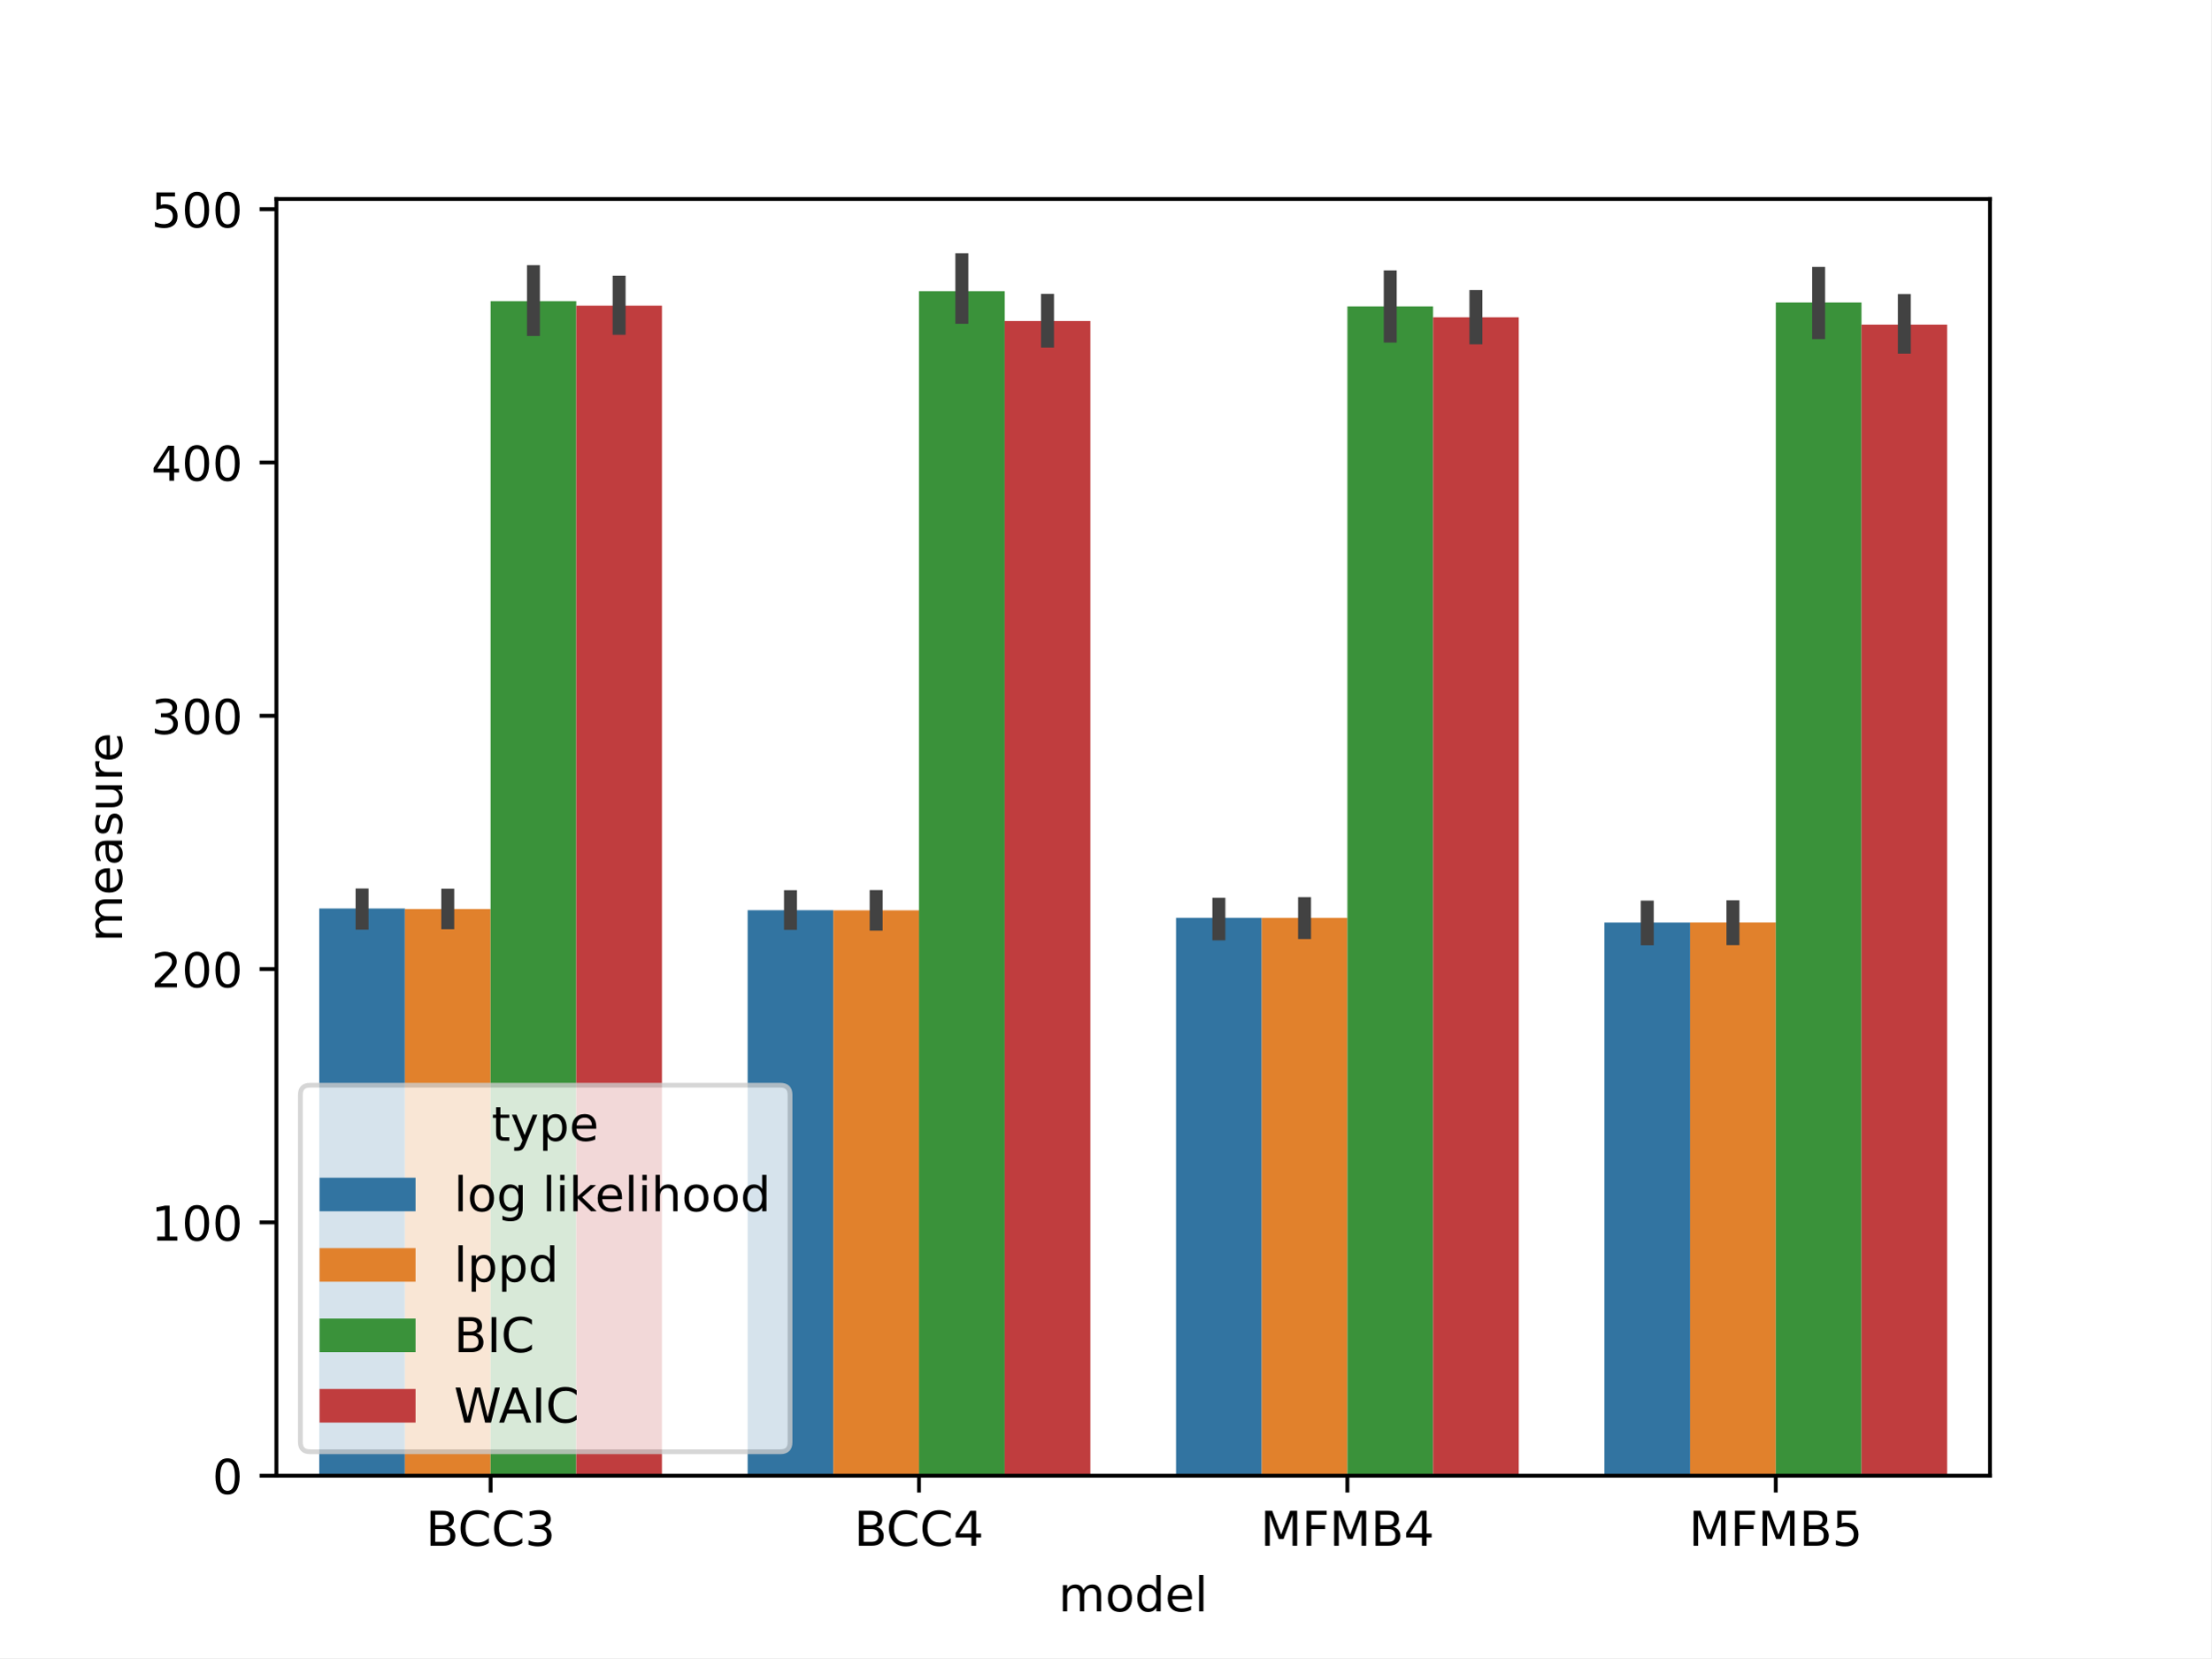
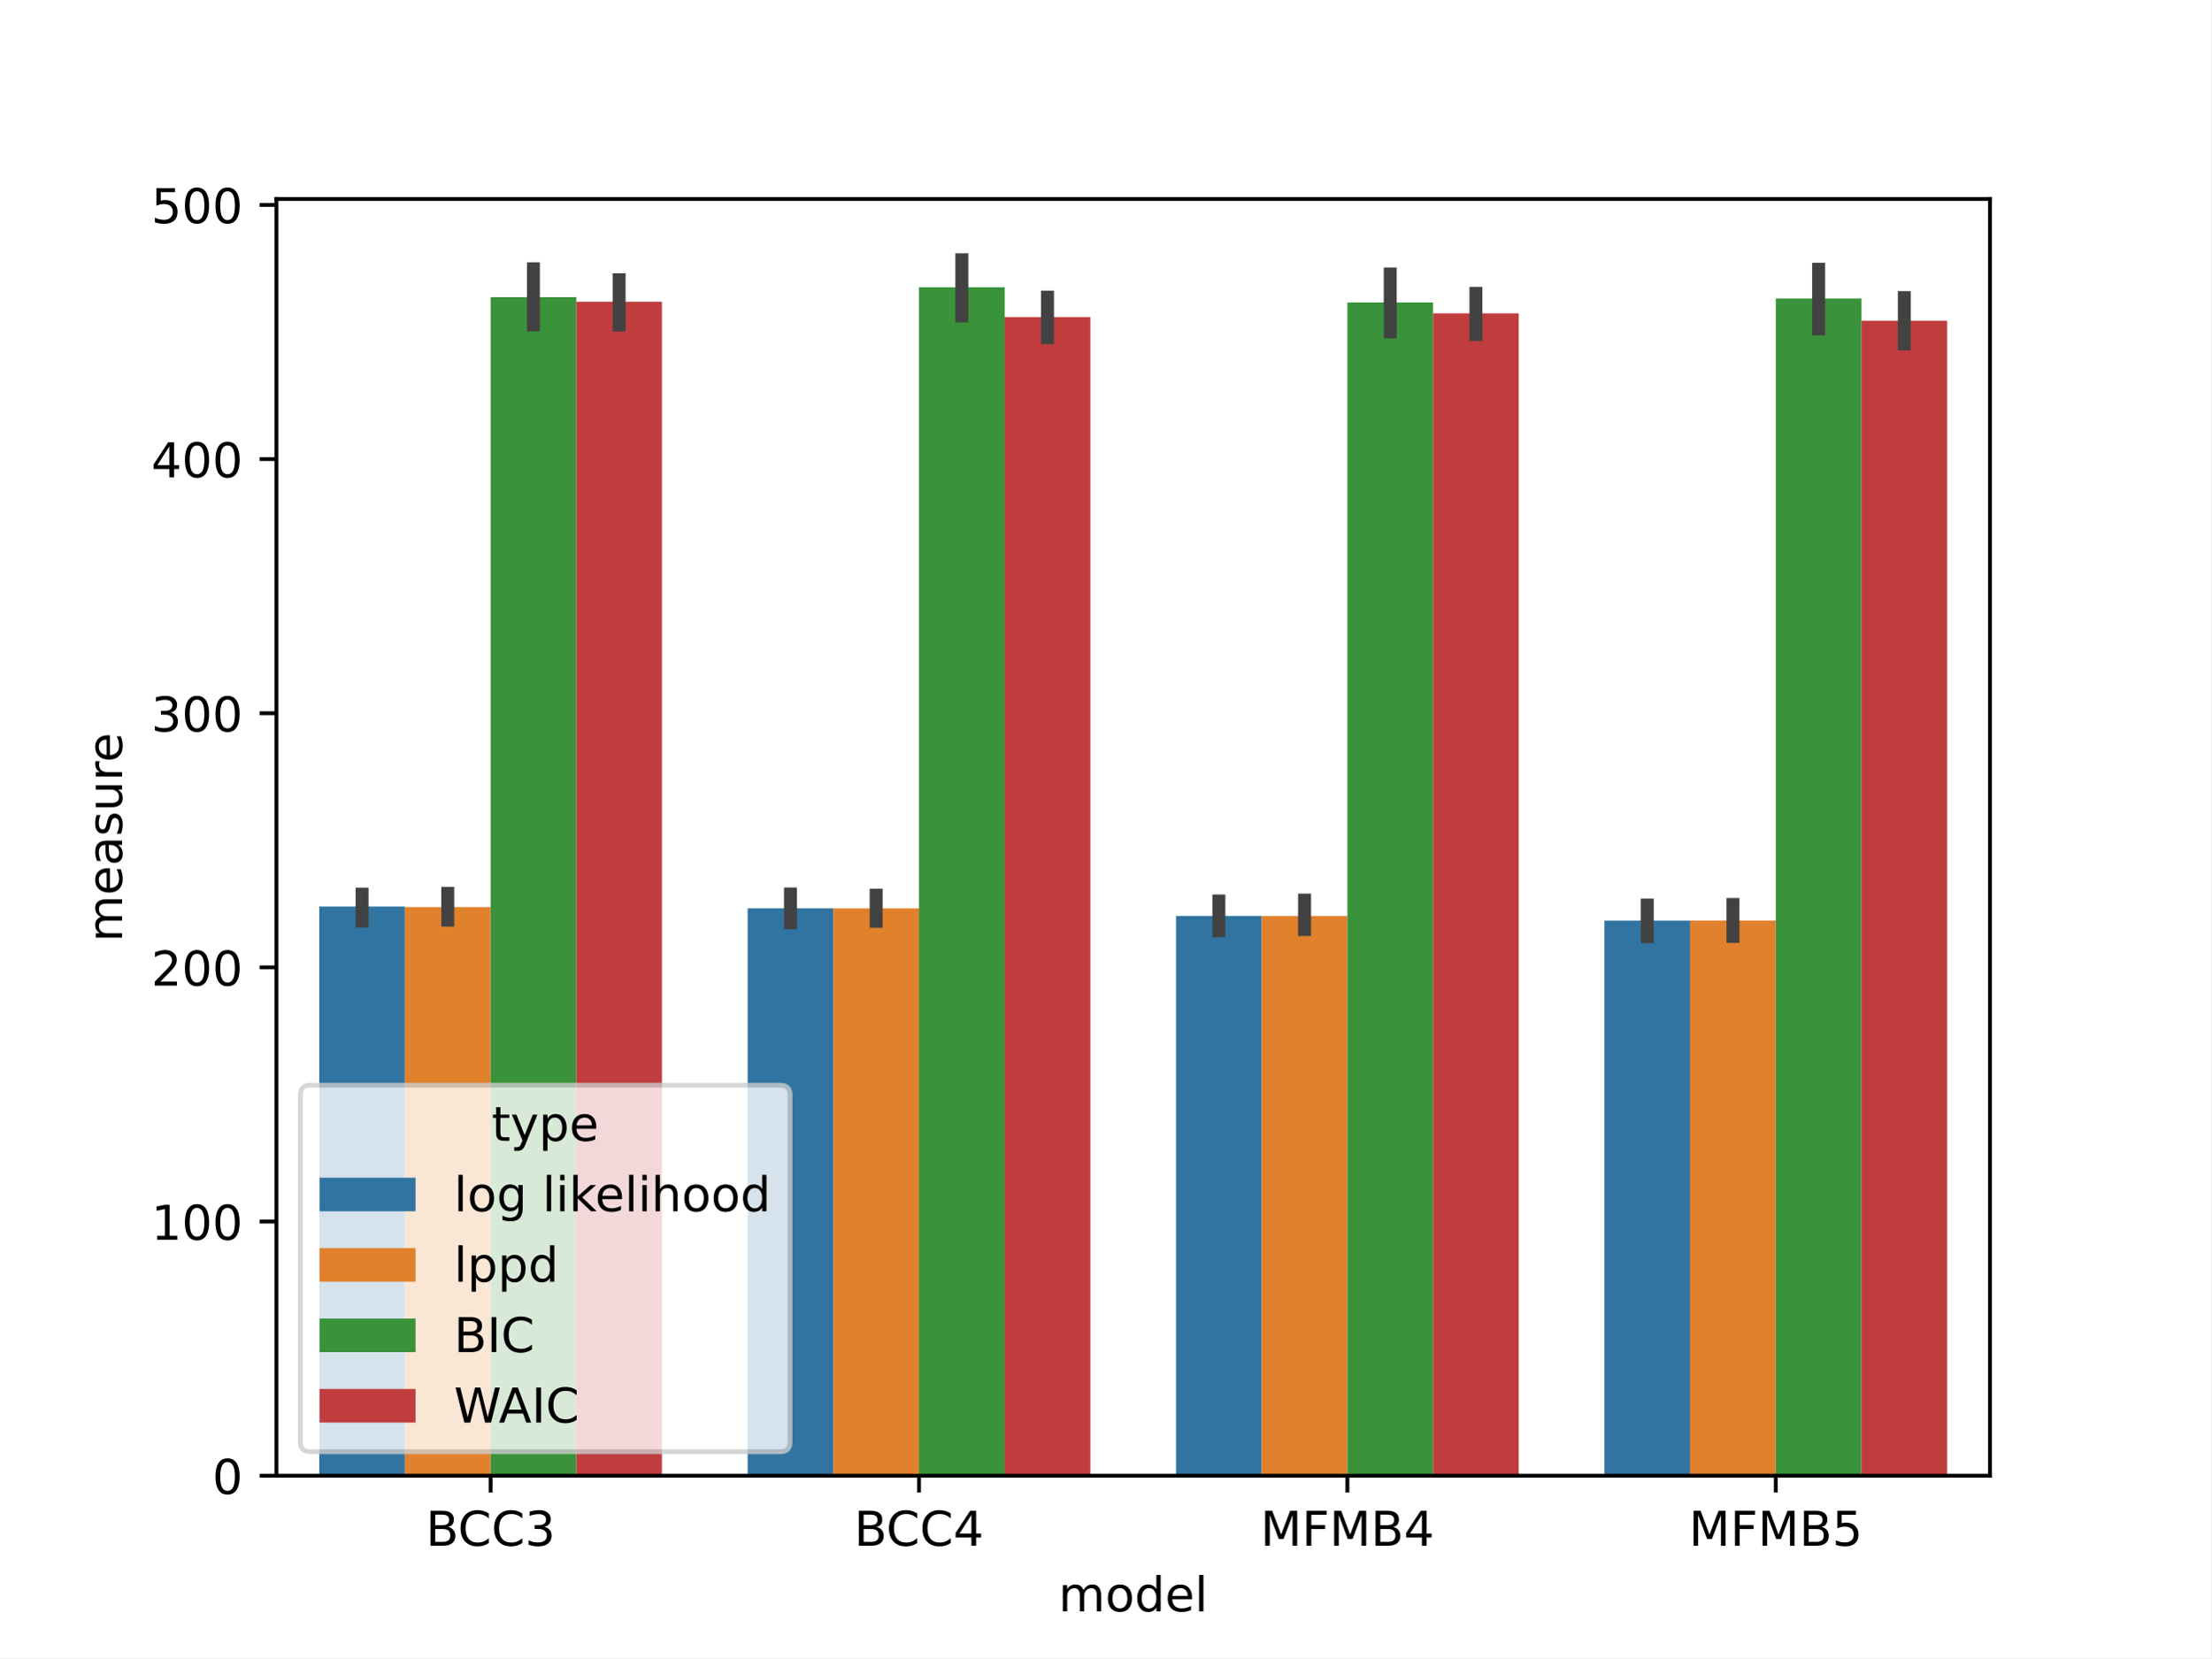
<svg xmlns="http://www.w3.org/2000/svg" xmlns:xlink="http://www.w3.org/1999/xlink" width="460.8pt" height="345.6pt" viewBox="0 0 460.8 345.6" version="1.1">
  <defs>
    <style type="text/css">*{stroke-linejoin: round; stroke-linecap: butt}</style>
  </defs>
  <g id="figure_1">
    <g id="patch_1">
      <path d="M 0 345.6  L 460.8 345.6  L 460.8 0  L 0 0  z " style="fill: #ffffff" />
    </g>
    <g id="axes_1">
      <g id="patch_2">
        <path d="M 57.6 307.584  L 414.72 307.584  L 414.72 41.472  L 57.6 41.472  z " style="fill: #ffffff" />
      </g>
      <g id="patch_3">
-         <path d="M 66.528 307.584  L 84.384 307.584  L 84.384 189.354  L 66.528 189.354  z " clip-path="url(#p5991dc6914)" style="fill: #3274a1" />
+         <path d="M 66.528 307.584  L 84.384 307.584  L 84.384 188.953  L 66.528 188.953  z " clip-path="url(#pa7366ebd5b)" style="fill: #3274a1" />
      </g>
      <g id="patch_4">
-         <path d="M 155.808 307.584  L 173.664 307.584  L 173.664 189.716  L 155.808 189.716  z " clip-path="url(#p5991dc6914)" style="fill: #3274a1" />
+         <path d="M 155.808 307.584  L 173.664 307.584  L 173.664 189.317  L 155.808 189.317  z " clip-path="url(#pa7366ebd5b)" style="fill: #3274a1" />
      </g>
      <g id="patch_5">
-         <path d="M 245.088 307.584  L 262.944 307.584  L 262.944 191.299  L 245.088 191.299  z " clip-path="url(#p5991dc6914)" style="fill: #3274a1" />
+         <path d="M 245.088 307.584  L 262.944 307.584  L 262.944 190.905  L 245.088 190.905  z " clip-path="url(#pa7366ebd5b)" style="fill: #3274a1" />
      </g>
      <g id="patch_6">
-         <path d="M 334.368 307.584  L 352.224 307.584  L 352.224 192.278  L 334.368 192.278  z " clip-path="url(#p5991dc6914)" style="fill: #3274a1" />
+         <path d="M 334.368 307.584  L 352.224 307.584  L 352.224 191.887  L 334.368 191.887  z " clip-path="url(#pa7366ebd5b)" style="fill: #3274a1" />
      </g>
      <g id="patch_7">
-         <path d="M 84.384 307.584  L 102.24 307.584  L 102.24 189.466  L 84.384 189.466  z " clip-path="url(#p5991dc6914)" style="fill: #e1812c" />
+         <path d="M 84.384 307.584  L 102.24 307.584  L 102.24 189.065  L 84.384 189.065  z " clip-path="url(#pa7366ebd5b)" style="fill: #e1812c" />
      </g>
      <g id="patch_8">
-         <path d="M 173.664 307.584  L 191.52 307.584  L 191.52 189.735  L 173.664 189.735  z " clip-path="url(#p5991dc6914)" style="fill: #e1812c" />
+         <path d="M 173.664 307.584  L 191.52 307.584  L 191.52 189.335  L 173.664 189.335  z " clip-path="url(#pa7366ebd5b)" style="fill: #e1812c" />
      </g>
      <g id="patch_9">
-         <path d="M 262.944 307.584  L 280.8 307.584  L 280.8 191.315  L 262.944 191.315  z " clip-path="url(#p5991dc6914)" style="fill: #e1812c" />
+         <path d="M 262.944 307.584  L 280.8 307.584  L 280.8 190.921  L 262.944 190.921  z " clip-path="url(#pa7366ebd5b)" style="fill: #e1812c" />
      </g>
      <g id="patch_10">
-         <path d="M 352.224 307.584  L 370.08 307.584  L 370.08 192.268  L 352.224 192.268  z " clip-path="url(#p5991dc6914)" style="fill: #e1812c" />
+         <path d="M 352.224 307.584  L 370.08 307.584  L 370.08 191.877  L 352.224 191.877  z " clip-path="url(#pa7366ebd5b)" style="fill: #e1812c" />
      </g>
      <g id="patch_11">
-         <path d="M 102.24 307.584  L 120.096 307.584  L 120.096 62.764  L 102.24 62.764  z " clip-path="url(#p5991dc6914)" style="fill: #3a923a" />
+         <path d="M 102.24 307.584  L 120.096 307.584  L 120.096 61.934  L 102.24 61.934  z " clip-path="url(#pa7366ebd5b)" style="fill: #3a923a" />
      </g>
      <g id="patch_12">
-         <path d="M 191.52 307.584  L 209.376 307.584  L 209.376 60.701  L 191.52 60.701  z " clip-path="url(#p5991dc6914)" style="fill: #3a923a" />
+         <path d="M 191.52 307.584  L 209.376 307.584  L 209.376 59.864  L 191.52 59.864  z " clip-path="url(#pa7366ebd5b)" style="fill: #3a923a" />
      </g>
      <g id="patch_13">
-         <path d="M 280.8 307.584  L 298.656 307.584  L 298.656 63.867  L 280.8 63.867  z " clip-path="url(#p5991dc6914)" style="fill: #3a923a" />
+         <path d="M 280.8 307.584  L 298.656 307.584  L 298.656 63.04  L 280.8 63.04  z " clip-path="url(#pa7366ebd5b)" style="fill: #3a923a" />
      </g>
      <g id="patch_14">
-         <path d="M 370.08 307.584  L 387.936 307.584  L 387.936 63.038  L 370.08 63.038  z " clip-path="url(#p5991dc6914)" style="fill: #3a923a" />
+         <path d="M 370.08 307.584  L 387.936 307.584  L 387.936 62.209  L 370.08 62.209  z " clip-path="url(#pa7366ebd5b)" style="fill: #3a923a" />
      </g>
      <g id="patch_15">
-         <path d="M 120.096 307.584  L 137.952 307.584  L 137.952 63.71  L 120.096 63.71  z " clip-path="url(#p5991dc6914)" style="fill: #c03d3e" />
+         <path d="M 120.096 307.584  L 137.952 307.584  L 137.952 62.884  L 120.096 62.884  z " clip-path="url(#pa7366ebd5b)" style="fill: #c03d3e" />
      </g>
      <g id="patch_16">
-         <path d="M 209.376 307.584  L 227.232 307.584  L 227.232 66.905  L 209.376 66.905  z " clip-path="url(#p5991dc6914)" style="fill: #c03d3e" />
+         <path d="M 209.376 307.584  L 227.232 307.584  L 227.232 66.089  L 209.376 66.089  z " clip-path="url(#pa7366ebd5b)" style="fill: #c03d3e" />
      </g>
      <g id="patch_17">
-         <path d="M 298.656 307.584  L 316.512 307.584  L 316.512 66.125  L 298.656 66.125  z " clip-path="url(#p5991dc6914)" style="fill: #c03d3e" />
+         <path d="M 298.656 307.584  L 316.512 307.584  L 316.512 65.307  L 298.656 65.307  z " clip-path="url(#pa7366ebd5b)" style="fill: #c03d3e" />
      </g>
      <g id="patch_18">
-         <path d="M 387.936 307.584  L 405.792 307.584  L 405.792 67.662  L 387.936 67.662  z " clip-path="url(#p5991dc6914)" style="fill: #c03d3e" />
+         <path d="M 387.936 307.584  L 405.792 307.584  L 405.792 66.849  L 387.936 66.849  z " clip-path="url(#pa7366ebd5b)" style="fill: #c03d3e" />
      </g>
      <g id="matplotlib.axis_1">
        <g id="xtick_1">
          <g id="line2d_1">
            <defs>
-               <path id="me456371340" d="M 0 0  L 0 3.5  " style="stroke: #000000; stroke-width: 0.8" />
-             </defs>
-             <g>
-               <use xlink:href="#me456371340" x="102.24" y="307.584" style="stroke: #000000; stroke-width: 0.8" />
+               <path id="m127c5f812e" d="M 0 0  L 0 3.5  " style="stroke: #000000; stroke-width: 0.8" />
+             </defs>
+             <g>
+               <use xlink:href="#m127c5f812e" x="102.24" y="307.584" style="stroke: #000000; stroke-width: 0.8" />
            </g>
          </g>
          <g id="text_1">
            <g transform="translate(88.73297 322.1824) scale(0.1 -0.1)">
              <defs>
                <path id="DejaVuSans-42" d="M 1259 2228  L 1259 519  L 2272 519  Q 2781 519 3026 730  Q 3272 941 3272 1375  Q 3272 1813 3026 2020  Q 2781 2228 2272 2228  L 1259 2228  z M 1259 4147  L 1259 2741  L 2194 2741  Q 2656 2741 2882 2914  Q 3109 3088 3109 3444  Q 3109 3797 2882 3972  Q 2656 4147 2194 4147  L 1259 4147  z M 628 4666  L 2241 4666  Q 2963 4666 3353 4366  Q 3744 4066 3744 3513  Q 3744 3084 3544 2831  Q 3344 2578 2956 2516  Q 3422 2416 3680 2098  Q 3938 1781 3938 1306  Q 3938 681 3513 340  Q 3088 0 2303 0  L 628 0  L 628 4666  z " transform="scale(0.015625)" />
                <path id="DejaVuSans-43" d="M 4122 4306  L 4122 3641  Q 3803 3938 3442 4084  Q 3081 4231 2675 4231  Q 1875 4231 1450 3742  Q 1025 3253 1025 2328  Q 1025 1406 1450 917  Q 1875 428 2675 428  Q 3081 428 3442 575  Q 3803 722 4122 1019  L 4122 359  Q 3791 134 3420 21  Q 3050 -91 2638 -91  Q 1578 -91 968 557  Q 359 1206 359 2328  Q 359 3453 968 4101  Q 1578 4750 2638 4750  Q 3056 4750 3426 4639  Q 3797 4528 4122 4306  z " transform="scale(0.015625)" />
                <path id="DejaVuSans-33" d="M 2597 2516  Q 3050 2419 3304 2112  Q 3559 1806 3559 1356  Q 3559 666 3084 287  Q 2609 -91 1734 -91  Q 1441 -91 1130 -33  Q 819 25 488 141  L 488 750  Q 750 597 1062 519  Q 1375 441 1716 441  Q 2309 441 2620 675  Q 2931 909 2931 1356  Q 2931 1769 2642 2001  Q 2353 2234 1838 2234  L 1294 2234  L 1294 2753  L 1863 2753  Q 2328 2753 2575 2939  Q 2822 3125 2822 3475  Q 2822 3834 2567 4026  Q 2313 4219 1838 4219  Q 1578 4219 1281 4162  Q 984 4106 628 3988  L 628 4550  Q 988 4650 1302 4700  Q 1616 4750 1894 4750  Q 2613 4750 3031 4423  Q 3450 4097 3450 3541  Q 3450 3153 3228 2886  Q 3006 2619 2597 2516  z " transform="scale(0.015625)" />
              </defs>
              <use xlink:href="#DejaVuSans-42" />
              <use xlink:href="#DejaVuSans-43" x="66.854" />
              <use xlink:href="#DejaVuSans-43" x="136.678" />
              <use xlink:href="#DejaVuSans-33" x="206.502" />
            </g>
          </g>
        </g>
        <g id="xtick_2">
          <g id="line2d_2">
            <g>
-               <use xlink:href="#me456371340" x="191.52" y="307.584" style="stroke: #000000; stroke-width: 0.8" />
+               <use xlink:href="#m127c5f812e" x="191.52" y="307.584" style="stroke: #000000; stroke-width: 0.8" />
            </g>
          </g>
          <g id="text_2">
            <g transform="translate(178.013 322.1824) scale(0.1 -0.1)">
              <defs>
                <path id="DejaVuSans-34" d="M 2419 4116  L 825 1625  L 2419 1625  L 2419 4116  z M 2253 4666  L 3047 4666  L 3047 1625  L 3713 1625  L 3713 1100  L 3047 1100  L 3047 0  L 2419 0  L 2419 1100  L 313 1100  L 313 1709  L 2253 4666  z " transform="scale(0.015625)" />
              </defs>
              <use xlink:href="#DejaVuSans-42" />
              <use xlink:href="#DejaVuSans-43" x="66.854" />
              <use xlink:href="#DejaVuSans-43" x="136.678" />
              <use xlink:href="#DejaVuSans-34" x="206.502" />
            </g>
          </g>
        </g>
        <g id="xtick_3">
          <g id="line2d_3">
            <g>
-               <use xlink:href="#me456371340" x="280.8" y="307.584" style="stroke: #000000; stroke-width: 0.8" />
+               <use xlink:href="#m127c5f812e" x="280.8" y="307.584" style="stroke: #000000; stroke-width: 0.8" />
            </g>
          </g>
          <g id="text_3">
            <g transform="translate(262.6844 322.1824) scale(0.1 -0.1)">
              <defs>
                <path id="DejaVuSans-4d" d="M 628 4666  L 1569 4666  L 2759 1491  L 3956 4666  L 4897 4666  L 4897 0  L 4281 0  L 4281 4097  L 3078 897  L 2444 897  L 1241 4097  L 1241 0  L 628 0  L 628 4666  z " transform="scale(0.015625)" />
                <path id="DejaVuSans-46" d="M 628 4666  L 3309 4666  L 3309 4134  L 1259 4134  L 1259 2759  L 3109 2759  L 3109 2228  L 1259 2228  L 1259 0  L 628 0  L 628 4666  z " transform="scale(0.015625)" />
              </defs>
              <use xlink:href="#DejaVuSans-4d" />
              <use xlink:href="#DejaVuSans-46" x="86.279" />
              <use xlink:href="#DejaVuSans-4d" x="143.799" />
              <use xlink:href="#DejaVuSans-42" x="230.078" />
              <use xlink:href="#DejaVuSans-34" x="298.682" />
            </g>
          </g>
        </g>
        <g id="xtick_4">
          <g id="line2d_4">
            <g>
-               <use xlink:href="#me456371340" x="370.08" y="307.584" style="stroke: #000000; stroke-width: 0.8" />
+               <use xlink:href="#m127c5f812e" x="370.08" y="307.584" style="stroke: #000000; stroke-width: 0.8" />
            </g>
          </g>
          <g id="text_4">
            <g transform="translate(351.9644 322.1824) scale(0.1 -0.1)">
              <defs>
                <path id="DejaVuSans-35" d="M 691 4666  L 3169 4666  L 3169 4134  L 1269 4134  L 1269 2991  Q 1406 3038 1543 3061  Q 1681 3084 1819 3084  Q 2600 3084 3056 2656  Q 3513 2228 3513 1497  Q 3513 744 3044 326  Q 2575 -91 1722 -91  Q 1428 -91 1123 -41  Q 819 9 494 109  L 494 744  Q 775 591 1075 516  Q 1375 441 1709 441  Q 2250 441 2565 725  Q 2881 1009 2881 1497  Q 2881 1984 2565 2268  Q 2250 2553 1709 2553  Q 1456 2553 1204 2497  Q 953 2441 691 2322  L 691 4666  z " transform="scale(0.015625)" />
              </defs>
              <use xlink:href="#DejaVuSans-4d" />
              <use xlink:href="#DejaVuSans-46" x="86.279" />
              <use xlink:href="#DejaVuSans-4d" x="143.799" />
              <use xlink:href="#DejaVuSans-42" x="230.078" />
              <use xlink:href="#DejaVuSans-35" x="298.682" />
            </g>
          </g>
        </g>
        <g id="text_5">
          <g transform="translate(220.5905 335.8606) scale(0.1 -0.1)">
            <defs>
              <path id="DejaVuSans-6d" d="M 3328 2828  Q 3544 3216 3844 3400  Q 4144 3584 4550 3584  Q 5097 3584 5394 3201  Q 5691 2819 5691 2113  L 5691 0  L 5113 0  L 5113 2094  Q 5113 2597 4934 2840  Q 4756 3084 4391 3084  Q 3944 3084 3684 2787  Q 3425 2491 3425 1978  L 3425 0  L 2847 0  L 2847 2094  Q 2847 2600 2669 2842  Q 2491 3084 2119 3084  Q 1678 3084 1418 2786  Q 1159 2488 1159 1978  L 1159 0  L 581 0  L 581 3500  L 1159 3500  L 1159 2956  Q 1356 3278 1631 3431  Q 1906 3584 2284 3584  Q 2666 3584 2933 3390  Q 3200 3197 3328 2828  z " transform="scale(0.015625)" />
              <path id="DejaVuSans-6f" d="M 1959 3097  Q 1497 3097 1228 2736  Q 959 2375 959 1747  Q 959 1119 1226 758  Q 1494 397 1959 397  Q 2419 397 2687 759  Q 2956 1122 2956 1747  Q 2956 2369 2687 2733  Q 2419 3097 1959 3097  z M 1959 3584  Q 2709 3584 3137 3096  Q 3566 2609 3566 1747  Q 3566 888 3137 398  Q 2709 -91 1959 -91  Q 1206 -91 779 398  Q 353 888 353 1747  Q 353 2609 779 3096  Q 1206 3584 1959 3584  z " transform="scale(0.015625)" />
              <path id="DejaVuSans-64" d="M 2906 2969  L 2906 4863  L 3481 4863  L 3481 0  L 2906 0  L 2906 525  Q 2725 213 2448 61  Q 2172 -91 1784 -91  Q 1150 -91 751 415  Q 353 922 353 1747  Q 353 2572 751 3078  Q 1150 3584 1784 3584  Q 2172 3584 2448 3432  Q 2725 3281 2906 2969  z M 947 1747  Q 947 1113 1208 752  Q 1469 391 1925 391  Q 2381 391 2643 752  Q 2906 1113 2906 1747  Q 2906 2381 2643 2742  Q 2381 3103 1925 3103  Q 1469 3103 1208 2742  Q 947 2381 947 1747  z " transform="scale(0.015625)" />
              <path id="DejaVuSans-65" d="M 3597 1894  L 3597 1613  L 953 1613  Q 991 1019 1311 708  Q 1631 397 2203 397  Q 2534 397 2845 478  Q 3156 559 3463 722  L 3463 178  Q 3153 47 2828 -22  Q 2503 -91 2169 -91  Q 1331 -91 842 396  Q 353 884 353 1716  Q 353 2575 817 3079  Q 1281 3584 2069 3584  Q 2775 3584 3186 3129  Q 3597 2675 3597 1894  z M 3022 2063  Q 3016 2534 2758 2815  Q 2500 3097 2075 3097  Q 1594 3097 1305 2825  Q 1016 2553 972 2059  L 3022 2063  z " transform="scale(0.015625)" />
              <path id="DejaVuSans-6c" d="M 603 4863  L 1178 4863  L 1178 0  L 603 0  L 603 4863  z " transform="scale(0.015625)" />
            </defs>
            <use xlink:href="#DejaVuSans-6d" />
            <use xlink:href="#DejaVuSans-6f" x="97.412" />
            <use xlink:href="#DejaVuSans-64" x="158.594" />
            <use xlink:href="#DejaVuSans-65" x="222.07" />
            <use xlink:href="#DejaVuSans-6c" x="283.594" />
          </g>
        </g>
      </g>
      <g id="matplotlib.axis_2">
        <g id="ytick_1">
          <g id="line2d_5">
            <defs>
-               <path id="m969497458c" d="M 0 0  L -3.5 0  " style="stroke: #000000; stroke-width: 0.8" />
-             </defs>
-             <g>
-               <use xlink:href="#m969497458c" x="57.6" y="307.584" style="stroke: #000000; stroke-width: 0.8" />
+               <path id="m334c46f624" d="M 0 0  L -3.5 0  " style="stroke: #000000; stroke-width: 0.8" />
+             </defs>
+             <g>
+               <use xlink:href="#m334c46f624" x="57.6" y="307.584" style="stroke: #000000; stroke-width: 0.8" />
            </g>
          </g>
          <g id="text_6">
            <g transform="translate(44.2375 311.3832) scale(0.1 -0.1)">
              <defs>
                <path id="DejaVuSans-30" d="M 2034 4250  Q 1547 4250 1301 3770  Q 1056 3291 1056 2328  Q 1056 1369 1301 889  Q 1547 409 2034 409  Q 2525 409 2770 889  Q 3016 1369 3016 2328  Q 3016 3291 2770 3770  Q 2525 4250 2034 4250  z M 2034 4750  Q 2819 4750 3233 4129  Q 3647 3509 3647 2328  Q 3647 1150 3233 529  Q 2819 -91 2034 -91  Q 1250 -91 836 529  Q 422 1150 422 2328  Q 422 3509 836 4129  Q 1250 4750 2034 4750  z " transform="scale(0.015625)" />
              </defs>
              <use xlink:href="#DejaVuSans-30" />
            </g>
          </g>
        </g>
        <g id="ytick_2">
          <g id="line2d_6">
            <g>
-               <use xlink:href="#m969497458c" x="57.6" y="254.787" style="stroke: #000000; stroke-width: 0.8" />
+               <use xlink:href="#m334c46f624" x="57.6" y="254.608" style="stroke: #000000; stroke-width: 0.8" />
            </g>
          </g>
          <g id="text_7">
-             <g transform="translate(31.5125 258.586) scale(0.1 -0.1)">
+             <g transform="translate(31.5125 258.4071) scale(0.1 -0.1)">
              <defs>
                <path id="DejaVuSans-31" d="M 794 531  L 1825 531  L 1825 4091  L 703 3866  L 703 4441  L 1819 4666  L 2450 4666  L 2450 531  L 3481 531  L 3481 0  L 794 0  L 794 531  z " transform="scale(0.015625)" />
              </defs>
              <use xlink:href="#DejaVuSans-31" />
              <use xlink:href="#DejaVuSans-30" x="63.623" />
              <use xlink:href="#DejaVuSans-30" x="127.246" />
            </g>
          </g>
        </g>
        <g id="ytick_3">
          <g id="line2d_7">
            <g>
-               <use xlink:href="#m969497458c" x="57.6" y="201.99" style="stroke: #000000; stroke-width: 0.8" />
+               <use xlink:href="#m334c46f624" x="57.6" y="201.632" style="stroke: #000000; stroke-width: 0.8" />
            </g>
          </g>
          <g id="text_8">
-             <g transform="translate(31.5125 205.7889) scale(0.1 -0.1)">
+             <g transform="translate(31.5125 205.431) scale(0.1 -0.1)">
              <defs>
                <path id="DejaVuSans-32" d="M 1228 531  L 3431 531  L 3431 0  L 469 0  L 469 531  Q 828 903 1448 1529  Q 2069 2156 2228 2338  Q 2531 2678 2651 2914  Q 2772 3150 2772 3378  Q 2772 3750 2511 3984  Q 2250 4219 1831 4219  Q 1534 4219 1204 4116  Q 875 4013 500 3803  L 500 4441  Q 881 4594 1212 4672  Q 1544 4750 1819 4750  Q 2544 4750 2975 4387  Q 3406 4025 3406 3419  Q 3406 3131 3298 2873  Q 3191 2616 2906 2266  Q 2828 2175 2409 1742  Q 1991 1309 1228 531  z " transform="scale(0.015625)" />
              </defs>
              <use xlink:href="#DejaVuSans-32" />
              <use xlink:href="#DejaVuSans-30" x="63.623" />
              <use xlink:href="#DejaVuSans-30" x="127.246" />
            </g>
          </g>
        </g>
        <g id="ytick_4">
          <g id="line2d_8">
            <g>
-               <use xlink:href="#m969497458c" x="57.6" y="149.192" style="stroke: #000000; stroke-width: 0.8" />
+               <use xlink:href="#m334c46f624" x="57.6" y="148.656" style="stroke: #000000; stroke-width: 0.8" />
            </g>
          </g>
          <g id="text_9">
-             <g transform="translate(31.5125 152.9917) scale(0.1 -0.1)">
+             <g transform="translate(31.5125 152.4548) scale(0.1 -0.1)">
              <use xlink:href="#DejaVuSans-33" />
              <use xlink:href="#DejaVuSans-30" x="63.623" />
              <use xlink:href="#DejaVuSans-30" x="127.246" />
            </g>
          </g>
        </g>
        <g id="ytick_5">
          <g id="line2d_9">
            <g>
-               <use xlink:href="#m969497458c" x="57.6" y="96.395" style="stroke: #000000; stroke-width: 0.8" />
+               <use xlink:href="#m334c46f624" x="57.6" y="95.679" style="stroke: #000000; stroke-width: 0.8" />
            </g>
          </g>
          <g id="text_10">
-             <g transform="translate(31.5125 100.1945) scale(0.1 -0.1)">
+             <g transform="translate(31.5125 99.47871) scale(0.1 -0.1)">
              <use xlink:href="#DejaVuSans-34" />
              <use xlink:href="#DejaVuSans-30" x="63.623" />
              <use xlink:href="#DejaVuSans-30" x="127.246" />
            </g>
          </g>
        </g>
        <g id="ytick_6">
          <g id="line2d_10">
            <g>
-               <use xlink:href="#m969497458c" x="57.6" y="43.598" style="stroke: #000000; stroke-width: 0.8" />
+               <use xlink:href="#m334c46f624" x="57.6" y="42.703" style="stroke: #000000; stroke-width: 0.8" />
            </g>
          </g>
          <g id="text_11">
-             <g transform="translate(31.5125 47.39733) scale(0.1 -0.1)">
+             <g transform="translate(31.5125 46.50259) scale(0.1 -0.1)">
              <use xlink:href="#DejaVuSans-35" />
              <use xlink:href="#DejaVuSans-30" x="63.623" />
              <use xlink:href="#DejaVuSans-30" x="127.246" />
            </g>
          </g>
        </g>
        <g id="text_12">
          <g transform="translate(25.43281 196.3319) rotate(-90) scale(0.1 -0.1)">
            <defs>
              <path id="DejaVuSans-61" d="M 2194 1759  Q 1497 1759 1228 1600  Q 959 1441 959 1056  Q 959 750 1161 570  Q 1363 391 1709 391  Q 2188 391 2477 730  Q 2766 1069 2766 1631  L 2766 1759  L 2194 1759  z M 3341 1997  L 3341 0  L 2766 0  L 2766 531  Q 2569 213 2275 61  Q 1981 -91 1556 -91  Q 1019 -91 701 211  Q 384 513 384 1019  Q 384 1609 779 1909  Q 1175 2209 1959 2209  L 2766 2209  L 2766 2266  Q 2766 2663 2505 2880  Q 2244 3097 1772 3097  Q 1472 3097 1187 3025  Q 903 2953 641 2809  L 641 3341  Q 956 3463 1253 3523  Q 1550 3584 1831 3584  Q 2591 3584 2966 3190  Q 3341 2797 3341 1997  z " transform="scale(0.015625)" />
              <path id="DejaVuSans-73" d="M 2834 3397  L 2834 2853  Q 2591 2978 2328 3040  Q 2066 3103 1784 3103  Q 1356 3103 1142 2972  Q 928 2841 928 2578  Q 928 2378 1081 2264  Q 1234 2150 1697 2047  L 1894 2003  Q 2506 1872 2764 1633  Q 3022 1394 3022 966  Q 3022 478 2636 193  Q 2250 -91 1575 -91  Q 1294 -91 989 -36  Q 684 19 347 128  L 347 722  Q 666 556 975 473  Q 1284 391 1588 391  Q 1994 391 2212 530  Q 2431 669 2431 922  Q 2431 1156 2273 1281  Q 2116 1406 1581 1522  L 1381 1569  Q 847 1681 609 1914  Q 372 2147 372 2553  Q 372 3047 722 3315  Q 1072 3584 1716 3584  Q 2034 3584 2315 3537  Q 2597 3491 2834 3397  z " transform="scale(0.015625)" />
              <path id="DejaVuSans-75" d="M 544 1381  L 544 3500  L 1119 3500  L 1119 1403  Q 1119 906 1312 657  Q 1506 409 1894 409  Q 2359 409 2629 706  Q 2900 1003 2900 1516  L 2900 3500  L 3475 3500  L 3475 0  L 2900 0  L 2900 538  Q 2691 219 2414 64  Q 2138 -91 1772 -91  Q 1169 -91 856 284  Q 544 659 544 1381  z M 1991 3584  L 1991 3584  z " transform="scale(0.015625)" />
              <path id="DejaVuSans-72" d="M 2631 2963  Q 2534 3019 2420 3045  Q 2306 3072 2169 3072  Q 1681 3072 1420 2755  Q 1159 2438 1159 1844  L 1159 0  L 581 0  L 581 3500  L 1159 3500  L 1159 2956  Q 1341 3275 1631 3429  Q 1922 3584 2338 3584  Q 2397 3584 2469 3576  Q 2541 3569 2628 3553  L 2631 2963  z " transform="scale(0.015625)" />
            </defs>
            <use xlink:href="#DejaVuSans-6d" />
            <use xlink:href="#DejaVuSans-65" x="97.412" />
            <use xlink:href="#DejaVuSans-61" x="158.936" />
            <use xlink:href="#DejaVuSans-73" x="220.215" />
            <use xlink:href="#DejaVuSans-75" x="272.314" />
            <use xlink:href="#DejaVuSans-72" x="335.693" />
            <use xlink:href="#DejaVuSans-65" x="374.557" />
          </g>
        </g>
      </g>
      <g id="line2d_11">
-         <path d="M 75.456 192.415  L 75.456 186.545  " clip-path="url(#p5991dc6914)" style="fill: none; stroke: #424242; stroke-width: 2.7; stroke-linecap: square" />
+         <path d="M 75.456 191.964  L 75.456 186.356  " clip-path="url(#pa7366ebd5b)" style="fill: none; stroke: #424242; stroke-width: 2.7; stroke-linecap: square" />
      </g>
      <g id="line2d_12">
-         <path d="M 164.736 192.457  L 164.736 186.904  " clip-path="url(#p5991dc6914)" style="fill: none; stroke: #424242; stroke-width: 2.7; stroke-linecap: square" />
+         <path d="M 164.736 192.333  L 164.736 186.332  " clip-path="url(#pa7366ebd5b)" style="fill: none; stroke: #424242; stroke-width: 2.7; stroke-linecap: square" />
      </g>
      <g id="line2d_13">
-         <path d="M 254.016 194.638  L 254.016 188.479  " clip-path="url(#p5991dc6914)" style="fill: none; stroke: #424242; stroke-width: 2.7; stroke-linecap: square" />
+         <path d="M 254.016 193.995  L 254.016 187.802  " clip-path="url(#pa7366ebd5b)" style="fill: none; stroke: #424242; stroke-width: 2.7; stroke-linecap: square" />
      </g>
      <g id="line2d_14">
-         <path d="M 343.296 195.66  L 343.296 189.057  " clip-path="url(#p5991dc6914)" style="fill: none; stroke: #424242; stroke-width: 2.7; stroke-linecap: square" />
+         <path d="M 343.296 195.236  L 343.296 188.646  " clip-path="url(#pa7366ebd5b)" style="fill: none; stroke: #424242; stroke-width: 2.7; stroke-linecap: square" />
      </g>
      <g id="line2d_15">
-         <path d="M 93.312 192.335  L 93.312 186.591  " clip-path="url(#p5991dc6914)" style="fill: none; stroke: #424242; stroke-width: 2.7; stroke-linecap: square" />
+         <path d="M 93.312 191.776  L 93.312 186.204  " clip-path="url(#pa7366ebd5b)" style="fill: none; stroke: #424242; stroke-width: 2.7; stroke-linecap: square" />
      </g>
      <g id="line2d_16">
-         <path d="M 182.592 192.613  L 182.592 186.871  " clip-path="url(#p5991dc6914)" style="fill: none; stroke: #424242; stroke-width: 2.7; stroke-linecap: square" />
+         <path d="M 182.592 192.04  L 182.592 186.589  " clip-path="url(#pa7366ebd5b)" style="fill: none; stroke: #424242; stroke-width: 2.7; stroke-linecap: square" />
      </g>
      <g id="line2d_17">
-         <path d="M 271.872 194.376  L 271.872 188.351  " clip-path="url(#p5991dc6914)" style="fill: none; stroke: #424242; stroke-width: 2.7; stroke-linecap: square" />
+         <path d="M 271.872 193.751  L 271.872 187.609  " clip-path="url(#pa7366ebd5b)" style="fill: none; stroke: #424242; stroke-width: 2.7; stroke-linecap: square" />
      </g>
      <g id="line2d_18">
-         <path d="M 361.152 195.643  L 361.152 188.994  " clip-path="url(#p5991dc6914)" style="fill: none; stroke: #424242; stroke-width: 2.7; stroke-linecap: square" />
+         <path d="M 361.152 195.171  L 361.152 188.526  " clip-path="url(#pa7366ebd5b)" style="fill: none; stroke: #424242; stroke-width: 2.7; stroke-linecap: square" />
      </g>
      <g id="line2d_19">
-         <path d="M 111.168 68.685  L 111.168 56.614  " clip-path="url(#p5991dc6914)" style="fill: none; stroke: #424242; stroke-width: 2.7; stroke-linecap: square" />
+         <path d="M 111.168 67.702  L 111.168 56.021  " clip-path="url(#pa7366ebd5b)" style="fill: none; stroke: #424242; stroke-width: 2.7; stroke-linecap: square" />
      </g>
      <g id="line2d_20">
-         <path d="M 200.448 66.139  L 200.448 54.144  " clip-path="url(#p5991dc6914)" style="fill: none; stroke: #424242; stroke-width: 2.7; stroke-linecap: square" />
+         <path d="M 200.448 65.845  L 200.448 54.144  " clip-path="url(#pa7366ebd5b)" style="fill: none; stroke: #424242; stroke-width: 2.7; stroke-linecap: square" />
      </g>
      <g id="line2d_21">
-         <path d="M 289.728 70.055  L 289.728 57.698  " clip-path="url(#p5991dc6914)" style="fill: none; stroke: #424242; stroke-width: 2.7; stroke-linecap: square" />
+         <path d="M 289.728 69.167  L 289.728 57.099  " clip-path="url(#pa7366ebd5b)" style="fill: none; stroke: #424242; stroke-width: 2.7; stroke-linecap: square" />
      </g>
      <g id="line2d_22">
-         <path d="M 379.008 69.335  L 379.008 56.984  " clip-path="url(#p5991dc6914)" style="fill: none; stroke: #424242; stroke-width: 2.7; stroke-linecap: square" />
+         <path d="M 379.008 68.543  L 379.008 56.118  " clip-path="url(#pa7366ebd5b)" style="fill: none; stroke: #424242; stroke-width: 2.7; stroke-linecap: square" />
      </g>
      <g id="line2d_23">
-         <path d="M 129.024 68.437  L 129.024 58.827  " clip-path="url(#p5991dc6914)" style="fill: none; stroke: #424242; stroke-width: 2.7; stroke-linecap: square" />
+         <path d="M 129.024 67.75  L 129.024 58.304  " clip-path="url(#pa7366ebd5b)" style="fill: none; stroke: #424242; stroke-width: 2.7; stroke-linecap: square" />
      </g>
      <g id="line2d_24">
-         <path d="M 218.304 71.089  L 218.304 62.599  " clip-path="url(#p5991dc6914)" style="fill: none; stroke: #424242; stroke-width: 2.7; stroke-linecap: square" />
+         <path d="M 218.304 70.385  L 218.304 61.936  " clip-path="url(#pa7366ebd5b)" style="fill: none; stroke: #424242; stroke-width: 2.7; stroke-linecap: square" />
      </g>
      <g id="line2d_25">
-         <path d="M 307.584 70.427  L 307.584 61.809  " clip-path="url(#p5991dc6914)" style="fill: none; stroke: #424242; stroke-width: 2.7; stroke-linecap: square" />
+         <path d="M 307.584 69.727  L 307.584 61.144  " clip-path="url(#pa7366ebd5b)" style="fill: none; stroke: #424242; stroke-width: 2.7; stroke-linecap: square" />
      </g>
      <g id="line2d_26">
-         <path d="M 396.864 72.352  L 396.864 62.629  " clip-path="url(#p5991dc6914)" style="fill: none; stroke: #424242; stroke-width: 2.7; stroke-linecap: square" />
+         <path d="M 396.864 71.672  L 396.864 62.032  " clip-path="url(#pa7366ebd5b)" style="fill: none; stroke: #424242; stroke-width: 2.7; stroke-linecap: square" />
      </g>
      <g id="patch_19">
        <path d="M 57.6 307.584  L 57.6 41.472  " style="fill: none; stroke: #000000; stroke-width: 0.8; stroke-linejoin: miter; stroke-linecap: square" />
      </g>
      <g id="patch_20">
        <path d="M 414.72 307.584  L 414.72 41.472  " style="fill: none; stroke: #000000; stroke-width: 0.8; stroke-linejoin: miter; stroke-linecap: square" />
      </g>
      <g id="patch_21">
        <path d="M 57.6 307.584  L 414.72 307.584  " style="fill: none; stroke: #000000; stroke-width: 0.8; stroke-linejoin: miter; stroke-linecap: square" />
      </g>
      <g id="patch_22">
        <path d="M 57.6 41.472  L 414.72 41.472  " style="fill: none; stroke: #000000; stroke-width: 0.8; stroke-linejoin: miter; stroke-linecap: square" />
      </g>
      <g id="legend_1">
        <g id="patch_23">
          <path d="M 64.6 302.584  L 162.641 302.584  Q 164.641 302.584 164.641 300.584  L 164.641 228.193  Q 164.641 226.193 162.641 226.193  L 64.6 226.193  Q 62.6 226.193 62.6 228.193  L 62.6 300.584  Q 62.6 302.584 64.6 302.584  z " style="fill: #ffffff; opacity: 0.8; stroke: #cccccc; stroke-linejoin: miter" />
        </g>
        <g id="text_13">
          <g transform="translate(102.45 237.7918) scale(0.1 -0.1)">
            <defs>
              <path id="DejaVuSans-74" d="M 1172 4494  L 1172 3500  L 2356 3500  L 2356 3053  L 1172 3053  L 1172 1153  Q 1172 725 1289 603  Q 1406 481 1766 481  L 2356 481  L 2356 0  L 1766 0  Q 1100 0 847 248  Q 594 497 594 1153  L 594 3053  L 172 3053  L 172 3500  L 594 3500  L 594 4494  L 1172 4494  z " transform="scale(0.015625)" />
              <path id="DejaVuSans-79" d="M 2059 -325  Q 1816 -950 1584 -1140  Q 1353 -1331 966 -1331  L 506 -1331  L 506 -850  L 844 -850  Q 1081 -850 1212 -737  Q 1344 -625 1503 -206  L 1606 56  L 191 3500  L 800 3500  L 1894 763  L 2988 3500  L 3597 3500  L 2059 -325  z " transform="scale(0.015625)" />
              <path id="DejaVuSans-70" d="M 1159 525  L 1159 -1331  L 581 -1331  L 581 3500  L 1159 3500  L 1159 2969  Q 1341 3281 1617 3432  Q 1894 3584 2278 3584  Q 2916 3584 3314 3078  Q 3713 2572 3713 1747  Q 3713 922 3314 415  Q 2916 -91 2278 -91  Q 1894 -91 1617 61  Q 1341 213 1159 525  z M 3116 1747  Q 3116 2381 2855 2742  Q 2594 3103 2138 3103  Q 1681 3103 1420 2742  Q 1159 2381 1159 1747  Q 1159 1113 1420 752  Q 1681 391 2138 391  Q 2594 391 2855 752  Q 3116 1113 3116 1747  z " transform="scale(0.015625)" />
            </defs>
            <use xlink:href="#DejaVuSans-74" />
            <use xlink:href="#DejaVuSans-79" x="39.209" />
            <use xlink:href="#DejaVuSans-70" x="98.389" />
            <use xlink:href="#DejaVuSans-65" x="161.865" />
          </g>
        </g>
        <g id="patch_24">
          <path d="M 66.6 252.47  L 86.6 252.47  L 86.6 245.47  L 66.6 245.47  z " style="fill: #3274a1" />
        </g>
        <g id="text_14">
          <g transform="translate(94.6 252.4699) scale(0.1 -0.1)">
            <defs>
              <path id="DejaVuSans-67" d="M 2906 1791  Q 2906 2416 2648 2759  Q 2391 3103 1925 3103  Q 1463 3103 1205 2759  Q 947 2416 947 1791  Q 947 1169 1205 825  Q 1463 481 1925 481  Q 2391 481 2648 825  Q 2906 1169 2906 1791  z M 3481 434  Q 3481 -459 3084 -895  Q 2688 -1331 1869 -1331  Q 1566 -1331 1297 -1286  Q 1028 -1241 775 -1147  L 775 -588  Q 1028 -725 1275 -790  Q 1522 -856 1778 -856  Q 2344 -856 2625 -561  Q 2906 -266 2906 331  L 2906 616  Q 2728 306 2450 153  Q 2172 0 1784 0  Q 1141 0 747 490  Q 353 981 353 1791  Q 353 2603 747 3093  Q 1141 3584 1784 3584  Q 2172 3584 2450 3431  Q 2728 3278 2906 2969  L 2906 3500  L 3481 3500  L 3481 434  z " transform="scale(0.015625)" />
              <path id="DejaVuSans-20" transform="scale(0.015625)" />
              <path id="DejaVuSans-69" d="M 603 3500  L 1178 3500  L 1178 0  L 603 0  L 603 3500  z M 603 4863  L 1178 4863  L 1178 4134  L 603 4134  L 603 4863  z " transform="scale(0.015625)" />
              <path id="DejaVuSans-6b" d="M 581 4863  L 1159 4863  L 1159 1991  L 2875 3500  L 3609 3500  L 1753 1863  L 3688 0  L 2938 0  L 1159 1709  L 1159 0  L 581 0  L 581 4863  z " transform="scale(0.015625)" />
              <path id="DejaVuSans-68" d="M 3513 2113  L 3513 0  L 2938 0  L 2938 2094  Q 2938 2591 2744 2837  Q 2550 3084 2163 3084  Q 1697 3084 1428 2787  Q 1159 2491 1159 1978  L 1159 0  L 581 0  L 581 4863  L 1159 4863  L 1159 2956  Q 1366 3272 1645 3428  Q 1925 3584 2291 3584  Q 2894 3584 3203 3211  Q 3513 2838 3513 2113  z " transform="scale(0.015625)" />
            </defs>
            <use xlink:href="#DejaVuSans-6c" />
            <use xlink:href="#DejaVuSans-6f" x="27.783" />
            <use xlink:href="#DejaVuSans-67" x="88.965" />
            <use xlink:href="#DejaVuSans-20" x="152.441" />
            <use xlink:href="#DejaVuSans-6c" x="184.229" />
            <use xlink:href="#DejaVuSans-69" x="212.012" />
            <use xlink:href="#DejaVuSans-6b" x="239.795" />
            <use xlink:href="#DejaVuSans-65" x="294.08" />
            <use xlink:href="#DejaVuSans-6c" x="355.604" />
            <use xlink:href="#DejaVuSans-69" x="383.387" />
            <use xlink:href="#DejaVuSans-68" x="411.17" />
            <use xlink:href="#DejaVuSans-6f" x="474.549" />
            <use xlink:href="#DejaVuSans-6f" x="535.73" />
            <use xlink:href="#DejaVuSans-64" x="596.912" />
          </g>
        </g>
        <g id="patch_25">
          <path d="M 66.6 267.148  L 86.6 267.148  L 86.6 260.148  L 66.6 260.148  z " style="fill: #e1812c" />
        </g>
        <g id="text_15">
          <g transform="translate(94.6 267.1481) scale(0.1 -0.1)">
            <use xlink:href="#DejaVuSans-6c" />
            <use xlink:href="#DejaVuSans-70" x="27.783" />
            <use xlink:href="#DejaVuSans-70" x="91.26" />
            <use xlink:href="#DejaVuSans-64" x="154.736" />
          </g>
        </g>
        <g id="patch_26">
          <path d="M 66.6 281.826  L 86.6 281.826  L 86.6 274.826  L 66.6 274.826  z " style="fill: #3a923a" />
        </g>
        <g id="text_16">
          <g transform="translate(94.6 281.8262) scale(0.1 -0.1)">
            <defs>
              <path id="DejaVuSans-49" d="M 628 4666  L 1259 4666  L 1259 0  L 628 0  L 628 4666  z " transform="scale(0.015625)" />
            </defs>
            <use xlink:href="#DejaVuSans-42" />
            <use xlink:href="#DejaVuSans-49" x="68.604" />
            <use xlink:href="#DejaVuSans-43" x="98.096" />
          </g>
        </g>
        <g id="patch_27">
          <path d="M 66.6 296.504  L 86.6 296.504  L 86.6 289.504  L 66.6 289.504  z " style="fill: #c03d3e" />
        </g>
        <g id="text_17">
          <g transform="translate(94.6 296.5043) scale(0.1 -0.1)">
            <defs>
              <path id="DejaVuSans-57" d="M 213 4666  L 850 4666  L 1831 722  L 2809 4666  L 3519 4666  L 4500 722  L 5478 4666  L 6119 4666  L 4947 0  L 4153 0  L 3169 4050  L 2175 0  L 1381 0  L 213 4666  z " transform="scale(0.015625)" />
              <path id="DejaVuSans-41" d="M 2188 4044  L 1331 1722  L 3047 1722  L 2188 4044  z M 1831 4666  L 2547 4666  L 4325 0  L 3669 0  L 3244 1197  L 1141 1197  L 716 0  L 50 0  L 1831 4666  z " transform="scale(0.015625)" />
            </defs>
            <use xlink:href="#DejaVuSans-57" />
            <use xlink:href="#DejaVuSans-41" x="93.377" />
            <use xlink:href="#DejaVuSans-49" x="161.785" />
            <use xlink:href="#DejaVuSans-43" x="191.277" />
          </g>
        </g>
      </g>
    </g>
  </g>
  <defs>
-     <clipPath id="p5991dc6914">
+     <clipPath id="pa7366ebd5b">
      <rect x="57.6" y="41.472" width="357.12" height="266.112" />
    </clipPath>
  </defs>
</svg>
